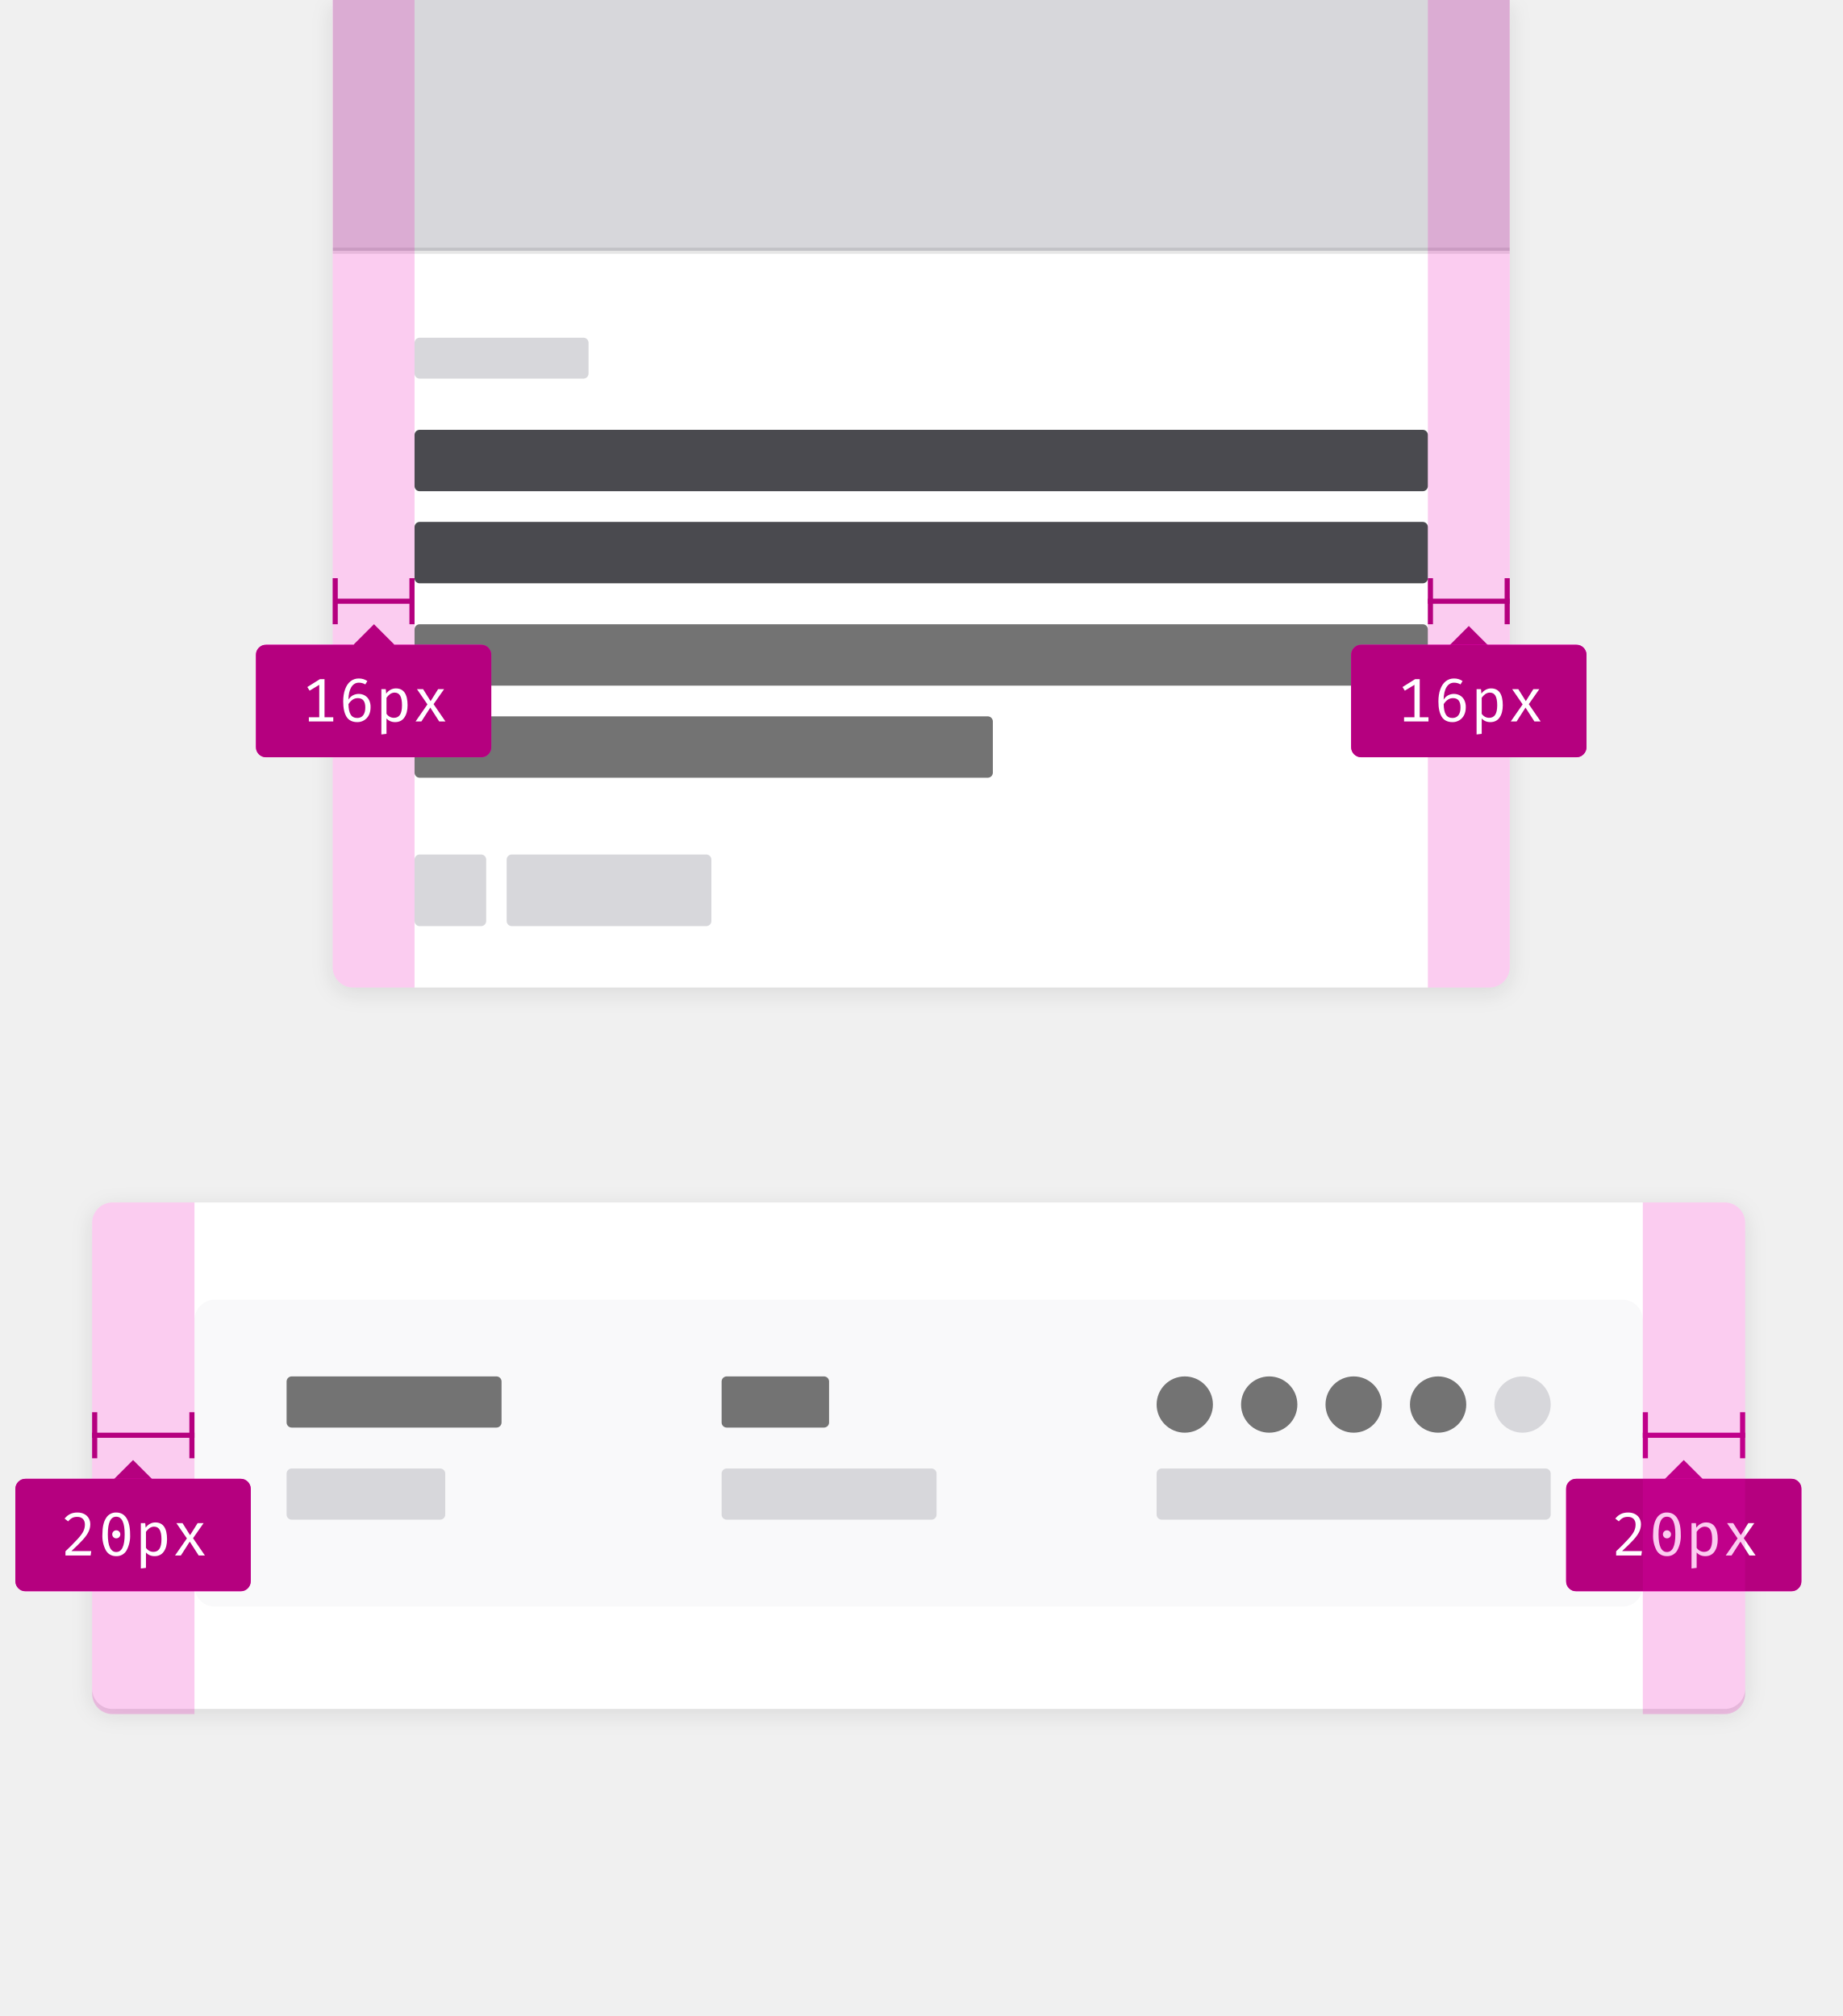
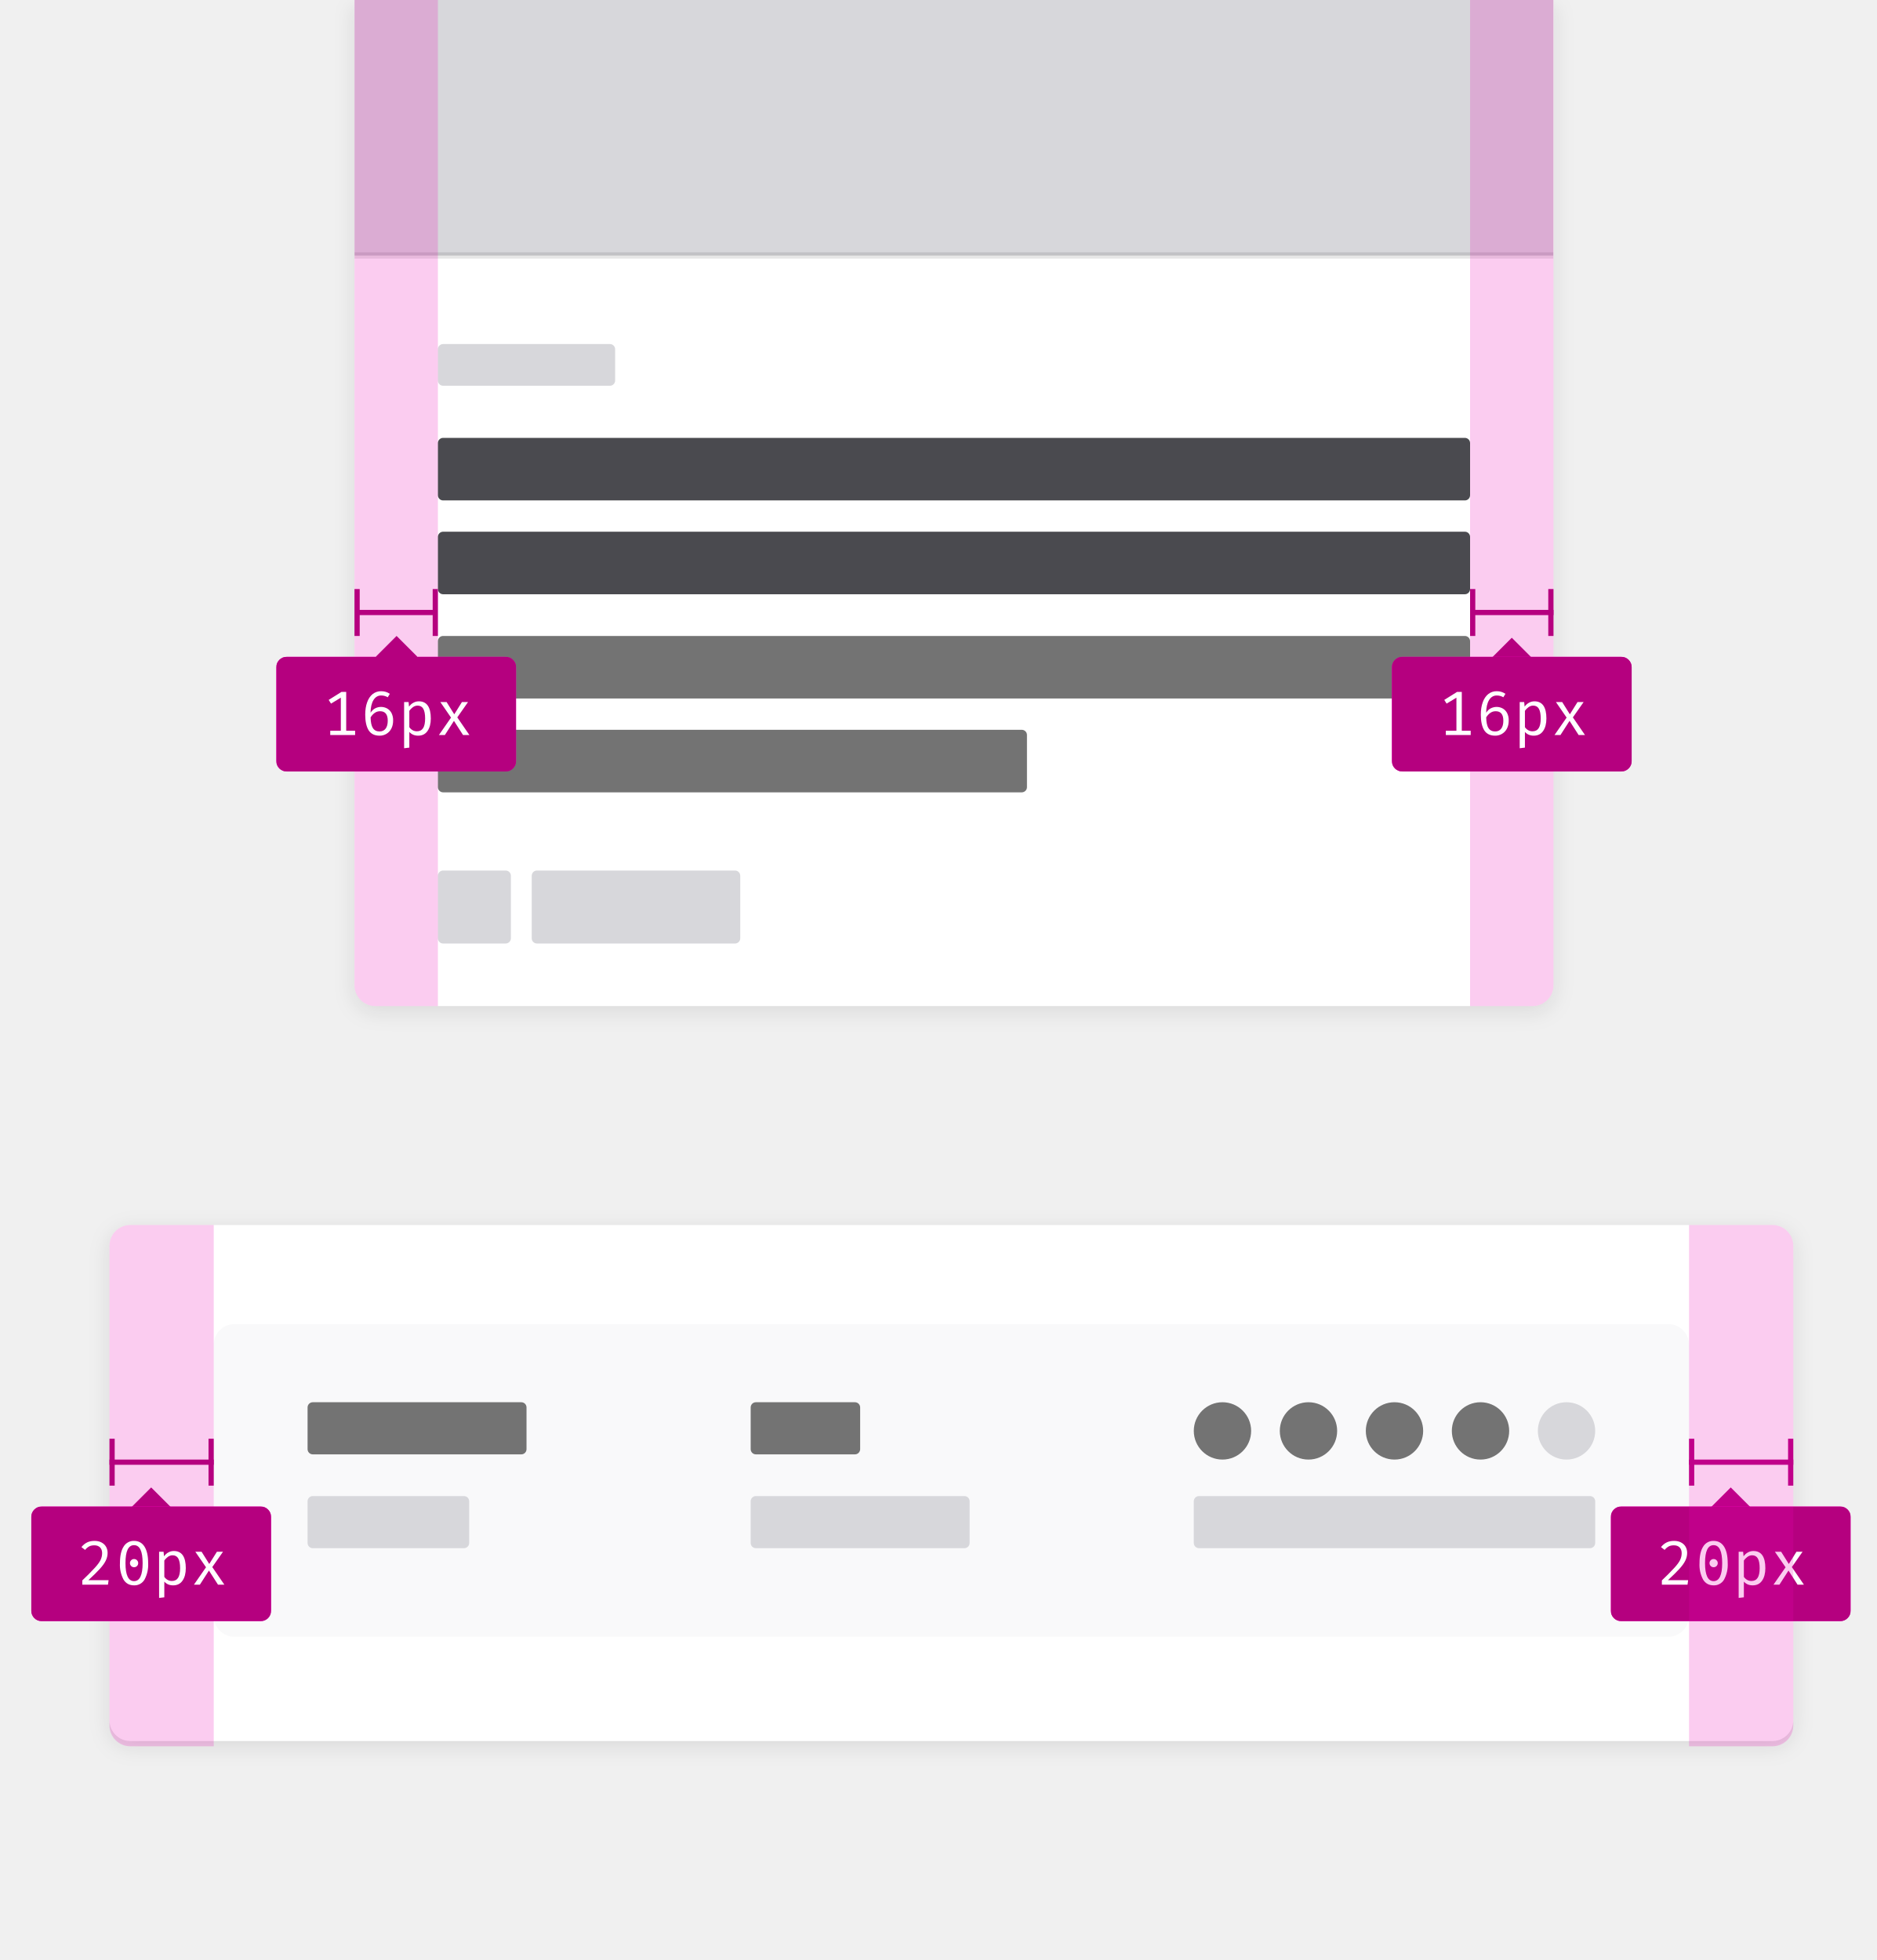
- <svg xmlns="http://www.w3.org/2000/svg" xmlns:xlink="http://www.w3.org/1999/xlink" viewBox="0 0 360 394">
+ <svg xmlns="http://www.w3.org/2000/svg" xmlns:xlink="http://www.w3.org/1999/xlink" viewBox="0 0 360 376">
  <defs>
    <rect id="a" width="46" height="22" rx="2" />
    <rect id="c" width="230" height="266" rx="4" />
    <filter id="d" width="105.7%" height="104.9%" x="-2.8%" y="-2.1%" filterUnits="objectBoundingBox">
      <feOffset dy="1" in="SourceAlpha" result="shadowOffsetOuter1" />
      <feGaussianBlur in="shadowOffsetOuter1" result="shadowBlurOuter1" stdDeviation="2" />
      <feColorMatrix in="shadowBlurOuter1" values="0 0 0 0 0.047 0 0 0 0 0.047 0 0 0 0 0.051 0 0 0 0.103 0" />
    </filter>
    <rect id="f" width="230" height="122" />
    <rect id="h" width="230" height="144" />
    <rect id="i" width="46" height="22" rx="2" />
    <rect id="k" width="46" height="22" rx="2" />
-     <rect id="n" width="323" height="99" x="18" y="235" rx="4" />
+     <rect id="n" width="323" height="99" x="21" y="235" rx="4" />
    <filter id="m" width="104%" height="113.1%" x="-2%" y="-5.6%" filterUnits="objectBoundingBox">
      <feOffset dy="1" in="SourceAlpha" result="shadowOffsetOuter1" />
      <feGaussianBlur in="shadowOffsetOuter1" result="shadowBlurOuter1" stdDeviation="2" />
      <feColorMatrix in="shadowBlurOuter1" values="0 0 0 0 0.047 0 0 0 0 0.047 0 0 0 0 0.051 0 0 0 0.103 0" />
    </filter>
    <rect id="o" width="46" height="22" rx="2" />
    <rect id="q" width="46" height="22" rx="2" />
  </defs>
  <g fill="none" fill-rule="evenodd">
-     <g transform="translate(65 -73)">
+     <g transform="translate(68 -73)">
      <g transform="translate(26 133)">
        <g fill="#B5007F" transform="translate(21)">
          <rect width="4" height="1" transform="translate(0 4)" />
          <rect width="1" height="9" />
          <rect width="1" height="9" transform="translate(3)" />
        </g>
        <g transform="translate(0 9)">
          <rect width="8" height="8" fill="#B5007F" transform="rotate(45 11.086 27.935)" />
          <g transform="translate(0 4)">
            <mask id="b" fill="white">
              <use xlink:href="#a" />
            </mask>
            <use fill="#ED00B5" xlink:href="#a" />
            <g fill="#B5007F" mask="url(#b)">
              <rect width="46" height="22" />
            </g>
            <text fill="#FFFFFF" font-family="FiraMono-Regular, Fira Mono" font-size="12">
              <tspan x="8.91" y="15">12px</tspan>
            </text>
          </g>
        </g>
      </g>
      <mask id="e" fill="white">
        <use xlink:href="#c" />
      </mask>
      <use fill="black" filter="url(#d)" xlink:href="#c" />
      <use fill="#FFFFFF" xlink:href="#c" />
      <g mask="url(#e)">
        <mask id="g" fill="white">
          <use xlink:href="#f" />
        </mask>
        <use fill="#D8D8D8" xlink:href="#f" />
        <g mask="url(#g)">
          <use fill="#D7D7DB" xlink:href="#h" />
        </g>
      </g>
      <rect width="229" height="1" x=".5" y="121.5" stroke="#000000" stroke-opacity=".1" mask="url(#e)" />
      <rect width="34" height="8" x="16" y="139" fill="#D7D7DB" rx="1" />
      <rect width="14" height="14" x="16" y="240" fill="#D7D7DB" rx="1" />
      <rect width="40" height="14" x="34" y="240" fill="#D7D7DB" rx="1" />
      <rect width="198" height="12" x="16" y="157" fill="#4A4A4F" rx="1" />
      <rect width="198" height="12" x="16" y="175" fill="#4A4A4F" rx="1" />
      <rect width="198" height="12" x="16" y="195" fill="#737373" rx="1" />
      <rect width="113" height="12" x="16" y="213" fill="#737373" rx="1" />
    </g>
-     <path fill="#ED00B5" fill-opacity=".2" d="M81-73v266H69a4 4 0 0 1-4-4V-69a4 4 0 0 1 4-4h12z" />
-     <path fill="#ED00B5" fill-opacity=".2" d="M279-73v266h12a4 4 0 0 0 4-4V-69a4 4 0 0 0-4-4h-12z" />
-     <g transform="translate(50 122)">
+     <path fill="#ED00B5" fill-opacity=".2" d="M84-73v266H72a4 4 0 0 1-4-4V-69a4 4 0 0 1 4-4h12z" />
+     <path fill="#ED00B5" fill-opacity=".2" d="M282-73v266h12a4 4 0 0 0 4-4V-69a4 4 0 0 0-4-4h-12z" />
+     <g transform="translate(53 122)">
      <rect width="8" height="8" fill="#B5007F" transform="rotate(45 11.086 27.935)" />
      <g transform="translate(0 4)">
        <mask id="j" fill="white">
          <use xlink:href="#i" />
        </mask>
        <use fill="#ED00B5" xlink:href="#i" />
        <g fill="#B5007F" mask="url(#j)">
          <rect width="46" height="22" />
        </g>
        <path fill="#FFFFFF" d="M15.12 14.18V15h-4.77v-.82h2.03V7.84L10.5 8.98l-.45-.71 2.46-1.54h.9v7.45h1.7zm6.14-4.27c.35.2.63.48.84.87a3 3 0 0 1 .31 1.44c0 .59-.11 1.1-.34 1.55a2.48 2.48 0 0 1-2.26 1.36c-.96 0-1.66-.35-2.1-1.04-.43-.7-.65-1.7-.65-2.99 0-.91.12-1.7.37-2.38.24-.68.6-1.2 1.05-1.57a2.56 2.56 0 0 1 1.65-.55c.6 0 1.15.16 1.65.5l-.4.66c-.39-.23-.81-.34-1.26-.34-.63 0-1.12.3-1.48.88-.36.6-.54 1.4-.56 2.43.26-.39.55-.67.88-.84a2.45 2.45 0 0 1 2.3.02zm-.28 3.86c.27-.36.4-.87.4-1.52 0-1.2-.49-1.81-1.46-1.81-.39 0-.73.1-1.04.32-.3.21-.57.5-.79.86.02.93.16 1.62.44 2.05.27.43.7.65 1.28.65.51 0 .9-.19 1.17-.55zm8.66-1.94c0 1-.21 1.8-.63 2.4-.41.6-1.02.9-1.8.9-.7 0-1.26-.24-1.69-.72v3.01l-1 .12V8.68h.86l.08.88c.23-.32.51-.58.84-.75.32-.18.67-.27 1.05-.27 1.52 0 2.29 1.1 2.29 3.3zm-3.42-2.18c-.26.19-.5.43-.7.72v3.13c.17.25.38.44.63.58.25.14.53.21.82.21.53 0 .93-.2 1.19-.6.26-.4.39-1.03.39-1.86 0-.83-.12-1.45-.35-1.86-.23-.4-.6-.61-1.1-.61-.31 0-.6.1-.88.29zM31.2 15l2.32-3.34-2.05-2.98h1.2l1.47 2.35 1.47-2.35h1.17l-2.06 2.94L37.04 15h-1.22l-1.74-2.71L32.34 15h-1.15z" mask="url(#j)" />
      </g>
      <rect width="5.61" height="5.61" x="20.27" y="1.16" fill="#B5007F" transform="rotate(-45 23.071 3.964)" />
    </g>
-     <g transform="translate(264 113)">
+     <g transform="translate(267 113)">
      <g fill="#B5007F" transform="translate(15)">
        <rect width="16" height="1" transform="translate(0 4)" />
        <rect width="1" height="9" />
        <rect width="1" height="9" transform="translate(15)" />
      </g>
      <g transform="translate(0 9)">
        <rect width="8" height="8" fill="#B5007F" transform="rotate(45 11.086 27.935)" />
        <g transform="translate(0 4)">
          <mask id="l" fill="white">
            <use xlink:href="#k" />
          </mask>
          <use fill="#ED00B5" xlink:href="#k" />
          <g fill="#B5007F" mask="url(#l)">
            <rect width="46" height="22" />
          </g>
          <path fill="#FFFFFF" d="M15.12 14.18V15h-4.77v-.82h2.03V7.84L10.5 8.98l-.45-.71 2.46-1.54h.9v7.45h1.7zm6.14-4.27c.35.2.63.48.84.87a3 3 0 0 1 .31 1.44c0 .59-.11 1.1-.34 1.55a2.48 2.48 0 0 1-2.26 1.36c-.96 0-1.66-.35-2.1-1.04-.43-.7-.65-1.7-.65-2.99 0-.91.12-1.7.37-2.38.24-.68.6-1.2 1.05-1.57a2.56 2.56 0 0 1 1.65-.55c.6 0 1.15.16 1.65.5l-.4.66c-.39-.23-.81-.34-1.26-.34-.63 0-1.12.3-1.48.88-.36.6-.54 1.4-.56 2.43.26-.39.55-.67.88-.84a2.45 2.45 0 0 1 2.3.02zm-.28 3.86c.27-.36.4-.87.4-1.52 0-1.2-.49-1.81-1.46-1.81-.39 0-.73.1-1.04.32-.3.21-.57.5-.79.86.02.93.16 1.62.44 2.05.27.43.7.65 1.28.65.51 0 .9-.19 1.17-.55zm8.66-1.94c0 1-.21 1.8-.63 2.4-.41.6-1.02.9-1.8.9-.7 0-1.26-.24-1.69-.72v3.01l-1 .12V8.68h.86l.08.88c.23-.32.51-.58.84-.75.32-.18.67-.27 1.05-.27 1.52 0 2.29 1.1 2.29 3.3zm-3.42-2.18c-.26.19-.5.43-.7.72v3.13c.17.25.38.44.63.58.25.14.53.21.82.21.53 0 .93-.2 1.19-.6.26-.4.39-1.03.39-1.86 0-.83-.12-1.45-.35-1.86-.23-.4-.6-.61-1.1-.61-.31 0-.6.1-.88.29zM31.2 15l2.32-3.34-2.05-2.98h1.2l1.47 2.35 1.47-2.35h1.17l-2.06 2.94L37.04 15h-1.22l-1.74-2.71L32.34 15h-1.15z" mask="url(#l)" />
        </g>
      </g>
    </g>
-     <path stroke="#B5007F" stroke-linecap="square" d="M65.5 113.5v8m15-8v8m0-4h-15" />
+     <path stroke="#B5007F" stroke-linecap="square" d="M68.5 113.5v8m15-8v8m0-4h-15" />
    <use fill="black" filter="url(#m)" xlink:href="#n" />
    <use fill="#FFFFFF" xlink:href="#n" />
-     <rect width="283" height="60" x="38" y="254" fill="#F9F9FA" rx="4" />
-     <g transform="translate(56 269)">
+     <rect width="283" height="60" x="41" y="254" fill="#F9F9FA" rx="4" />
+     <g transform="translate(59 269)">
      <rect width="31" height="10" y="18" fill="#D7D7DB" rx="1" />
      <rect width="42" height="10" fill="#737373" rx="1" />
    </g>
-     <g transform="translate(141 269)">
+     <g transform="translate(144 269)">
      <rect width="21" height="10" fill="#737373" rx="1" />
      <rect width="42" height="10" y="18" fill="#D7D7DB" rx="1" />
    </g>
-     <g transform="translate(226 269)">
+     <g transform="translate(229 269)">
      <rect width="77" height="10" y="18" fill="#D7D7DB" rx="1" />
      <circle cx="5.5" cy="5.5" r="5.5" fill="#737373" />
      <circle cx="22" cy="5.5" r="5.5" fill="#737373" />
      <circle cx="38.5" cy="5.5" r="5.5" fill="#737373" />
      <circle cx="55" cy="5.5" r="5.5" fill="#737373" />
      <circle cx="71.5" cy="5.5" r="5.5" fill="#D7D7DB" />
    </g>
-     <g transform="translate(306 276)">
+     <g transform="translate(309 276)">
      <g fill="#B5007F" transform="translate(15)">
        <rect width="20" height="1" transform="translate(0 4)" />
        <rect width="1" height="9" />
        <rect width="1" height="9" transform="translate(19)" />
      </g>
      <g transform="translate(0 9)">
        <rect width="8" height="8" fill="#B5007F" transform="rotate(45 11.086 27.935)" />
        <g transform="translate(0 4)">
          <mask id="p" fill="white">
            <use xlink:href="#o" />
          </mask>
          <use fill="#ED00B5" xlink:href="#o" />
          <g fill="#B5007F" mask="url(#p)">
            <rect width="46" height="22" />
          </g>
          <path fill="#FFFFFF" d="M13.47 6.9c.38.2.67.47.87.82.2.35.3.74.3 1.18 0 .52-.12 1.01-.36 1.5-.23.47-.61 1-1.13 1.57-.52.57-1.26 1.3-2.2 2.17h3.88l-.12.86H9.79v-.82a48.03 48.03 0 0 0 2.4-2.42c.53-.58.9-1.08 1.1-1.5a3 3 0 0 0 .3-1.32c0-.46-.14-.83-.4-1.1-.27-.26-.63-.39-1.1-.39-.39 0-.71.07-.97.2a2.7 2.7 0 0 0-.8.68l-.7-.54c.33-.41.7-.71 1.1-.9.4-.2.88-.29 1.42-.29.5 0 .95.1 1.33.3zm8.25.8c.46.73.7 1.78.7 3.16a6 6 0 0 1-.7 3.17 2.23 2.23 0 0 1-2 1.1c-.89 0-1.56-.36-2.02-1.1a6 6 0 0 1-.69-3.17c0-1.38.23-2.43.7-3.16a2.23 2.23 0 0 1 2-1.1c.88 0 1.55.37 2.01 1.1zm-3.65 3.16c0 2.3.55 3.46 1.64 3.46 1.1 0 1.65-1.16 1.65-3.46s-.55-3.44-1.65-3.44c-1.1 0-1.64 1.14-1.64 3.44zm2.2-.55c.16.15.24.33.24.55 0 .22-.08.41-.23.56a.77.77 0 0 1-.57.23.75.75 0 0 1-.55-.23.78.78 0 0 1-.23-.56c0-.22.08-.4.23-.55a.75.75 0 0 1 .55-.23c.23 0 .42.08.57.23zm9.37 1.52c0 1-.21 1.8-.63 2.4-.41.6-1.02.9-1.8.9-.7 0-1.26-.24-1.69-.72v3.01l-1 .12V8.68h.86l.08.88c.23-.32.51-.58.84-.75.32-.18.67-.27 1.05-.27 1.52 0 2.29 1.1 2.29 3.3zm-3.42-2.18c-.26.19-.5.43-.7.72v3.13c.17.25.38.44.63.58.25.14.53.21.82.21.53 0 .93-.2 1.19-.6.26-.4.39-1.03.39-1.86 0-.83-.12-1.45-.35-1.86-.23-.4-.6-.61-1.1-.61-.31 0-.6.1-.88.29zM31.2 15l2.32-3.34-2.05-2.98h1.2l1.47 2.35 1.47-2.35h1.17l-2.06 2.94L37.04 15h-1.22l-1.74-2.71L32.34 15h-1.15z" mask="url(#p)" />
        </g>
      </g>
    </g>
-     <path fill="#ED00B5" fill-opacity=".2" d="M38 235v100H22a4 4 0 0 1-4-4v-92a4 4 0 0 1 4-4h16z" />
-     <g transform="translate(3 276)">
+     <path fill="#ED00B5" fill-opacity=".2" d="M41 235v100H25a4 4 0 0 1-4-4v-92a4 4 0 0 1 4-4h16z" />
+     <g transform="translate(6 276)">
      <g fill="#B5007F" transform="translate(15)">
        <rect width="20" height="1" transform="translate(0 4)" />
        <rect width="1" height="9" />
        <rect width="1" height="9" transform="translate(19)" />
      </g>
      <g transform="translate(0 9)">
        <rect width="8" height="8" fill="#B5007F" transform="rotate(45 11.086 27.935)" />
        <g transform="translate(0 4)">
          <mask id="r" fill="white">
            <use xlink:href="#q" />
          </mask>
          <use fill="#ED00B5" xlink:href="#q" />
          <g fill="#B5007F" mask="url(#r)">
            <rect width="46" height="22" />
          </g>
          <path fill="#FFFFFF" d="M13.47 6.9c.38.2.67.47.87.82.2.35.3.74.3 1.18 0 .52-.12 1.01-.36 1.5-.23.47-.61 1-1.13 1.57-.52.57-1.26 1.3-2.2 2.17h3.88l-.12.86H9.79v-.82a48.03 48.03 0 0 0 2.4-2.42c.53-.58.9-1.08 1.1-1.5a3 3 0 0 0 .3-1.32c0-.46-.14-.83-.4-1.1-.27-.26-.63-.39-1.1-.39-.39 0-.71.07-.97.2a2.7 2.7 0 0 0-.8.68l-.7-.54c.33-.41.7-.71 1.1-.9.4-.2.88-.29 1.42-.29.5 0 .95.1 1.33.3zm8.25.8c.46.73.7 1.78.7 3.16a6 6 0 0 1-.7 3.17 2.23 2.23 0 0 1-2 1.1c-.89 0-1.56-.36-2.02-1.1a6 6 0 0 1-.69-3.17c0-1.38.23-2.43.7-3.16a2.23 2.23 0 0 1 2-1.1c.88 0 1.55.37 2.01 1.1zm-3.65 3.16c0 2.3.55 3.46 1.64 3.46 1.1 0 1.65-1.16 1.65-3.46s-.55-3.44-1.65-3.44c-1.1 0-1.64 1.14-1.64 3.44zm2.2-.55c.16.15.24.33.24.55 0 .22-.08.41-.23.56a.77.77 0 0 1-.57.23.75.75 0 0 1-.55-.23.78.78 0 0 1-.23-.56c0-.22.08-.4.23-.55a.75.75 0 0 1 .55-.23c.23 0 .42.08.57.23zm9.37 1.52c0 1-.21 1.8-.63 2.4-.41.6-1.02.9-1.8.9-.7 0-1.26-.24-1.69-.72v3.01l-1 .12V8.68h.86l.08.88c.23-.32.51-.58.84-.75.32-.18.67-.27 1.05-.27 1.52 0 2.29 1.1 2.29 3.3zm-3.42-2.18c-.26.19-.5.43-.7.72v3.13c.17.25.38.44.63.58.25.14.53.21.82.21.53 0 .93-.2 1.19-.6.26-.4.39-1.03.39-1.86 0-.83-.12-1.45-.35-1.86-.23-.4-.6-.61-1.1-.61-.31 0-.6.1-.88.29zM31.2 15l2.32-3.34-2.05-2.98h1.2l1.47 2.35 1.47-2.35h1.17l-2.06 2.94L37.04 15h-1.22l-1.74-2.71L32.34 15h-1.15z" mask="url(#r)" />
        </g>
      </g>
    </g>
-     <g fill="#ED00B5" fill-opacity=".2" transform="matrix(0 1 1 0 321 235)">
+     <g fill="#ED00B5" fill-opacity=".2" transform="matrix(0 1 1 0 324 235)">
      <path d="M0 0h100v16a4 4 0 0 1-4 4H4a4 4 0 0 1-4-4V0z" />
    </g>
  </g>
</svg>
